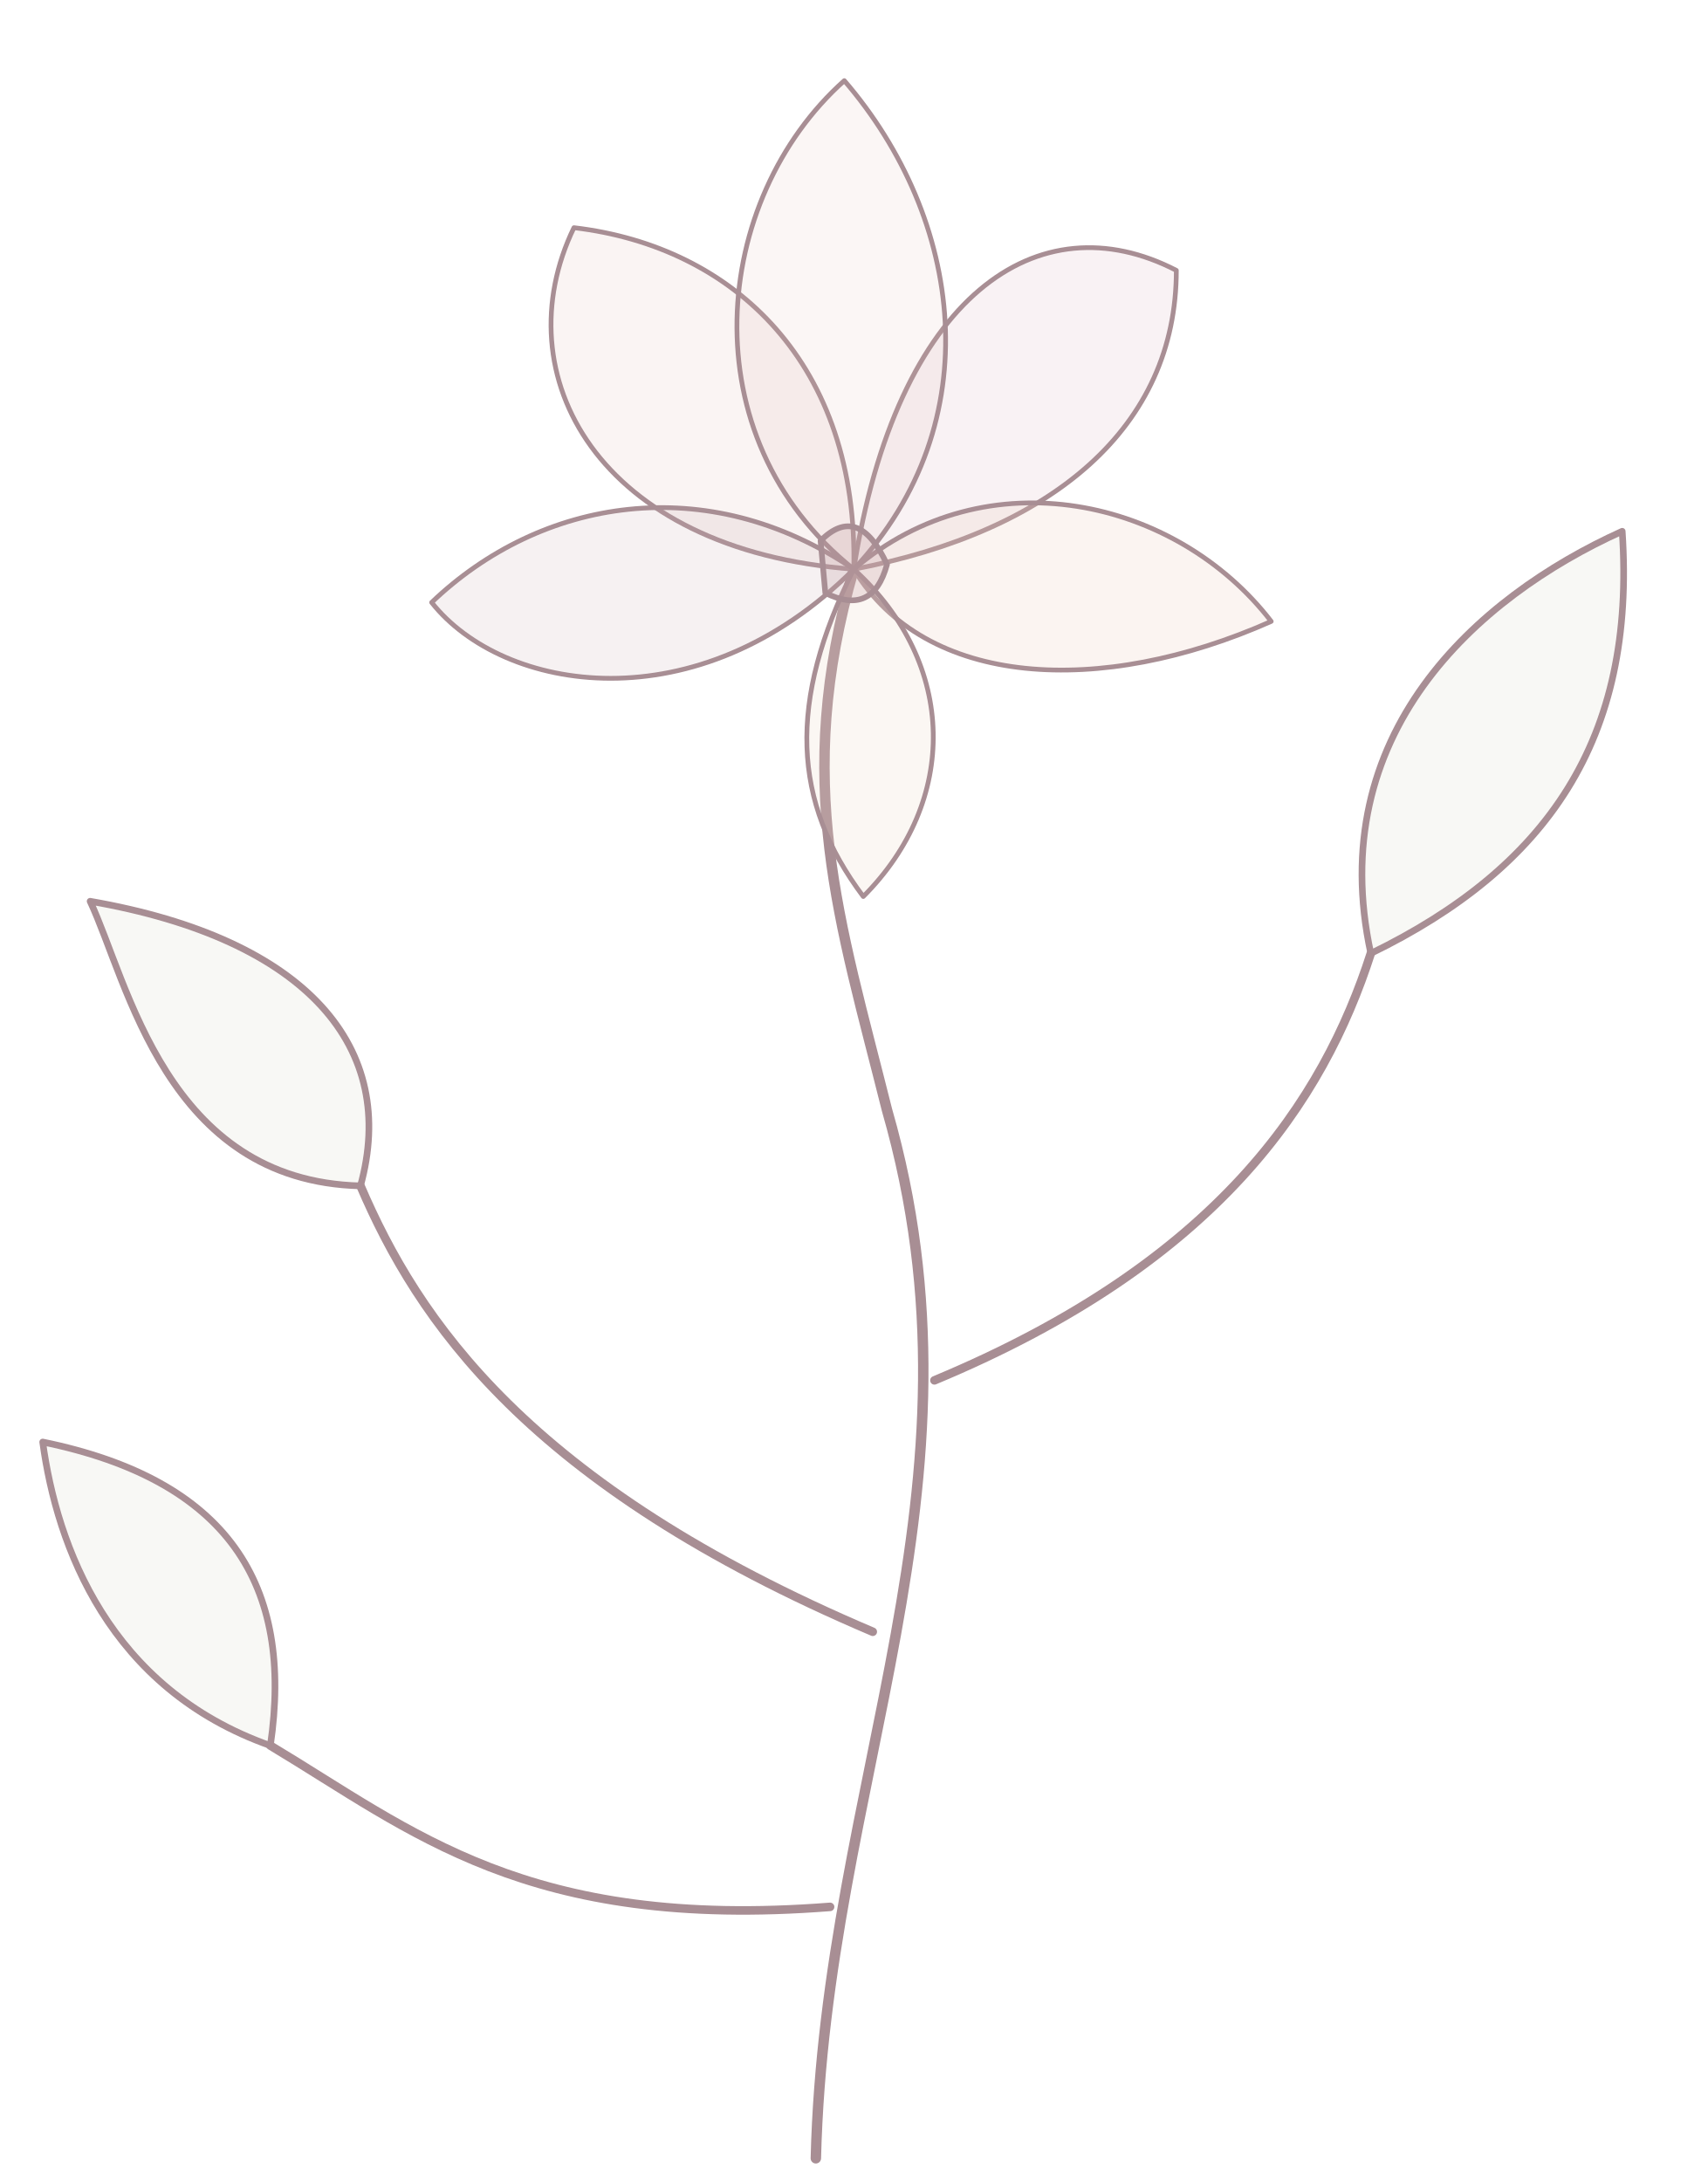
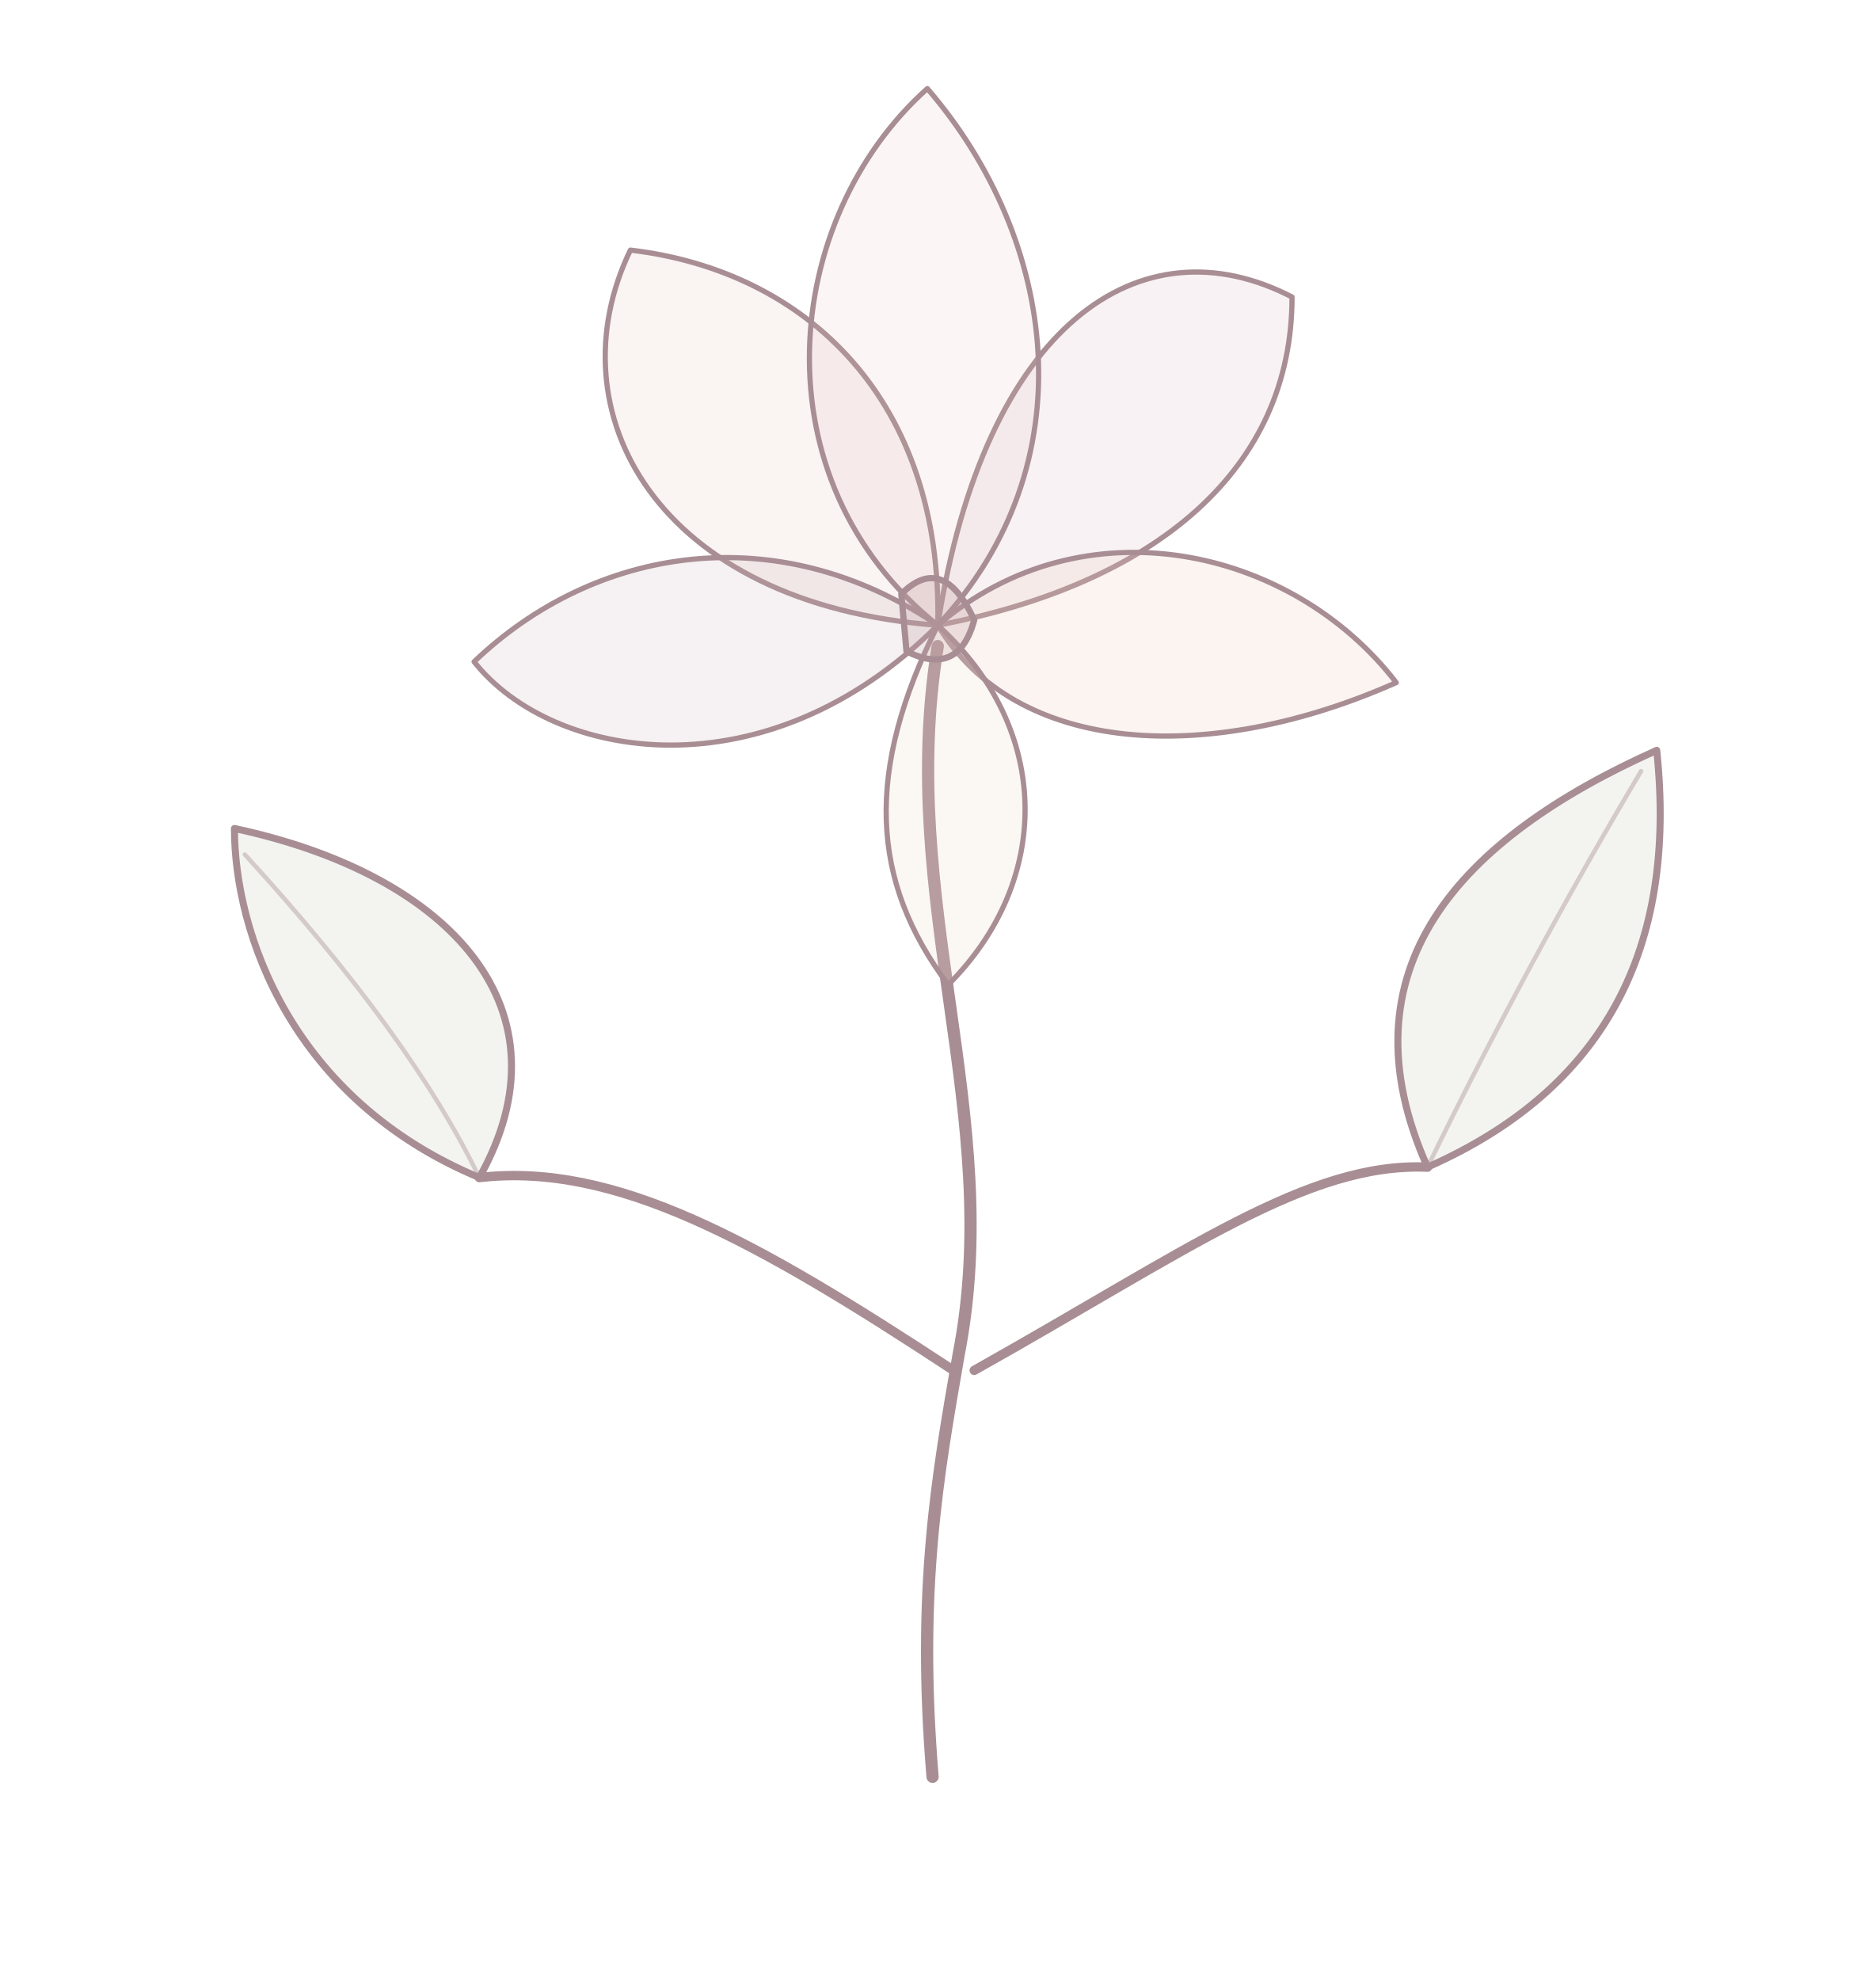
- <svg xmlns="http://www.w3.org/2000/svg" viewBox="0 0 360 460" fill="none" role="img" aria-label="Ilustración botánica de una flor y hojas">
+ <svg xmlns="http://www.w3.org/2000/svg" viewBox="0 0 360 380" fill="none" aria-hidden="true">
  <g stroke="#79515A" stroke-linecap="round" stroke-linejoin="round" opacity=".65">
-     <path d="M172 455C174 375 210 314 187 234C177 194 167 165 180 120" stroke-width="2.2" />
-     <path d="M184 344C111 313 88 278 76 250M197 291C257 266 279 232 289 201M175 402C111 407 87 386 57 368" stroke-width="1.8" />
-     <path d="M76 250C35 249 27 207 19 190C65 198 84 221 76 250ZM289 201C279 155 311 126 342 112C345 156 326 183 289 201ZM57 368C23 356 12 326 9 304C48 312 62 334 57 368Z" fill="#B9B9A0" fill-opacity=".16" stroke-width="1.4" />
+     <path d="M180 124 C172 173 193 214 184 260 C180 283 176 305 179 341" stroke-width="2.35" />
+     <path d="M183 263 C145 238 118 223 92 226 M187 263 C228 240 251 223 274 224" stroke-width="1.8" />
+     <path d="M92 226 C56 211 45 179 45 159 C87 168 110 194 92 226Z" fill="#B4B99C" fill-opacity=".24" stroke-width="1.35" />
+     <path d="M274 224 C257 186 280 161 318 144 C322 182 308 209 274 224Z" fill="#B4B99C" fill-opacity=".24" stroke-width="1.35" />
+     <path d="M92 226 Q79 199 47 164 M274 224 Q293 185 315 148" stroke-width=".85" opacity=".42" />
    <path d="M180 120C126 116 106 79 121 48C155 52 181 77 180 120Z" fill="#DDAEA9" fill-opacity=".22" />
    <path d="M180 120C189 62 219 42 248 57C248 90 222 112 180 120Z" fill="#BF8193" fill-opacity=".16" />
    <path d="M180 120C145 92 150 42 178 17C203 46 209 89 180 120Z" fill="#C98B89" fill-opacity=".13" />
    <path d="M180 120C208 96 248 105 268 131C232 147 195 145 180 120Z" fill="#DFAE93" fill-opacity=".2" />
    <path d="M180 120C147 153 106 146 91 127C114 105 149 99 180 120Z" fill="#AF858B" fill-opacity=".17" />
    <path d="M180 120C166 148 167 169 182 189C202 169 202 140 180 120Z" fill="#E4C4AE" fill-opacity=".21" />
    <path d="M173 114Q181 106 187 119Q184 130 174 125Z" fill="#A46A70" fill-opacity=".26" stroke-width="1.2" />
  </g>
</svg>
